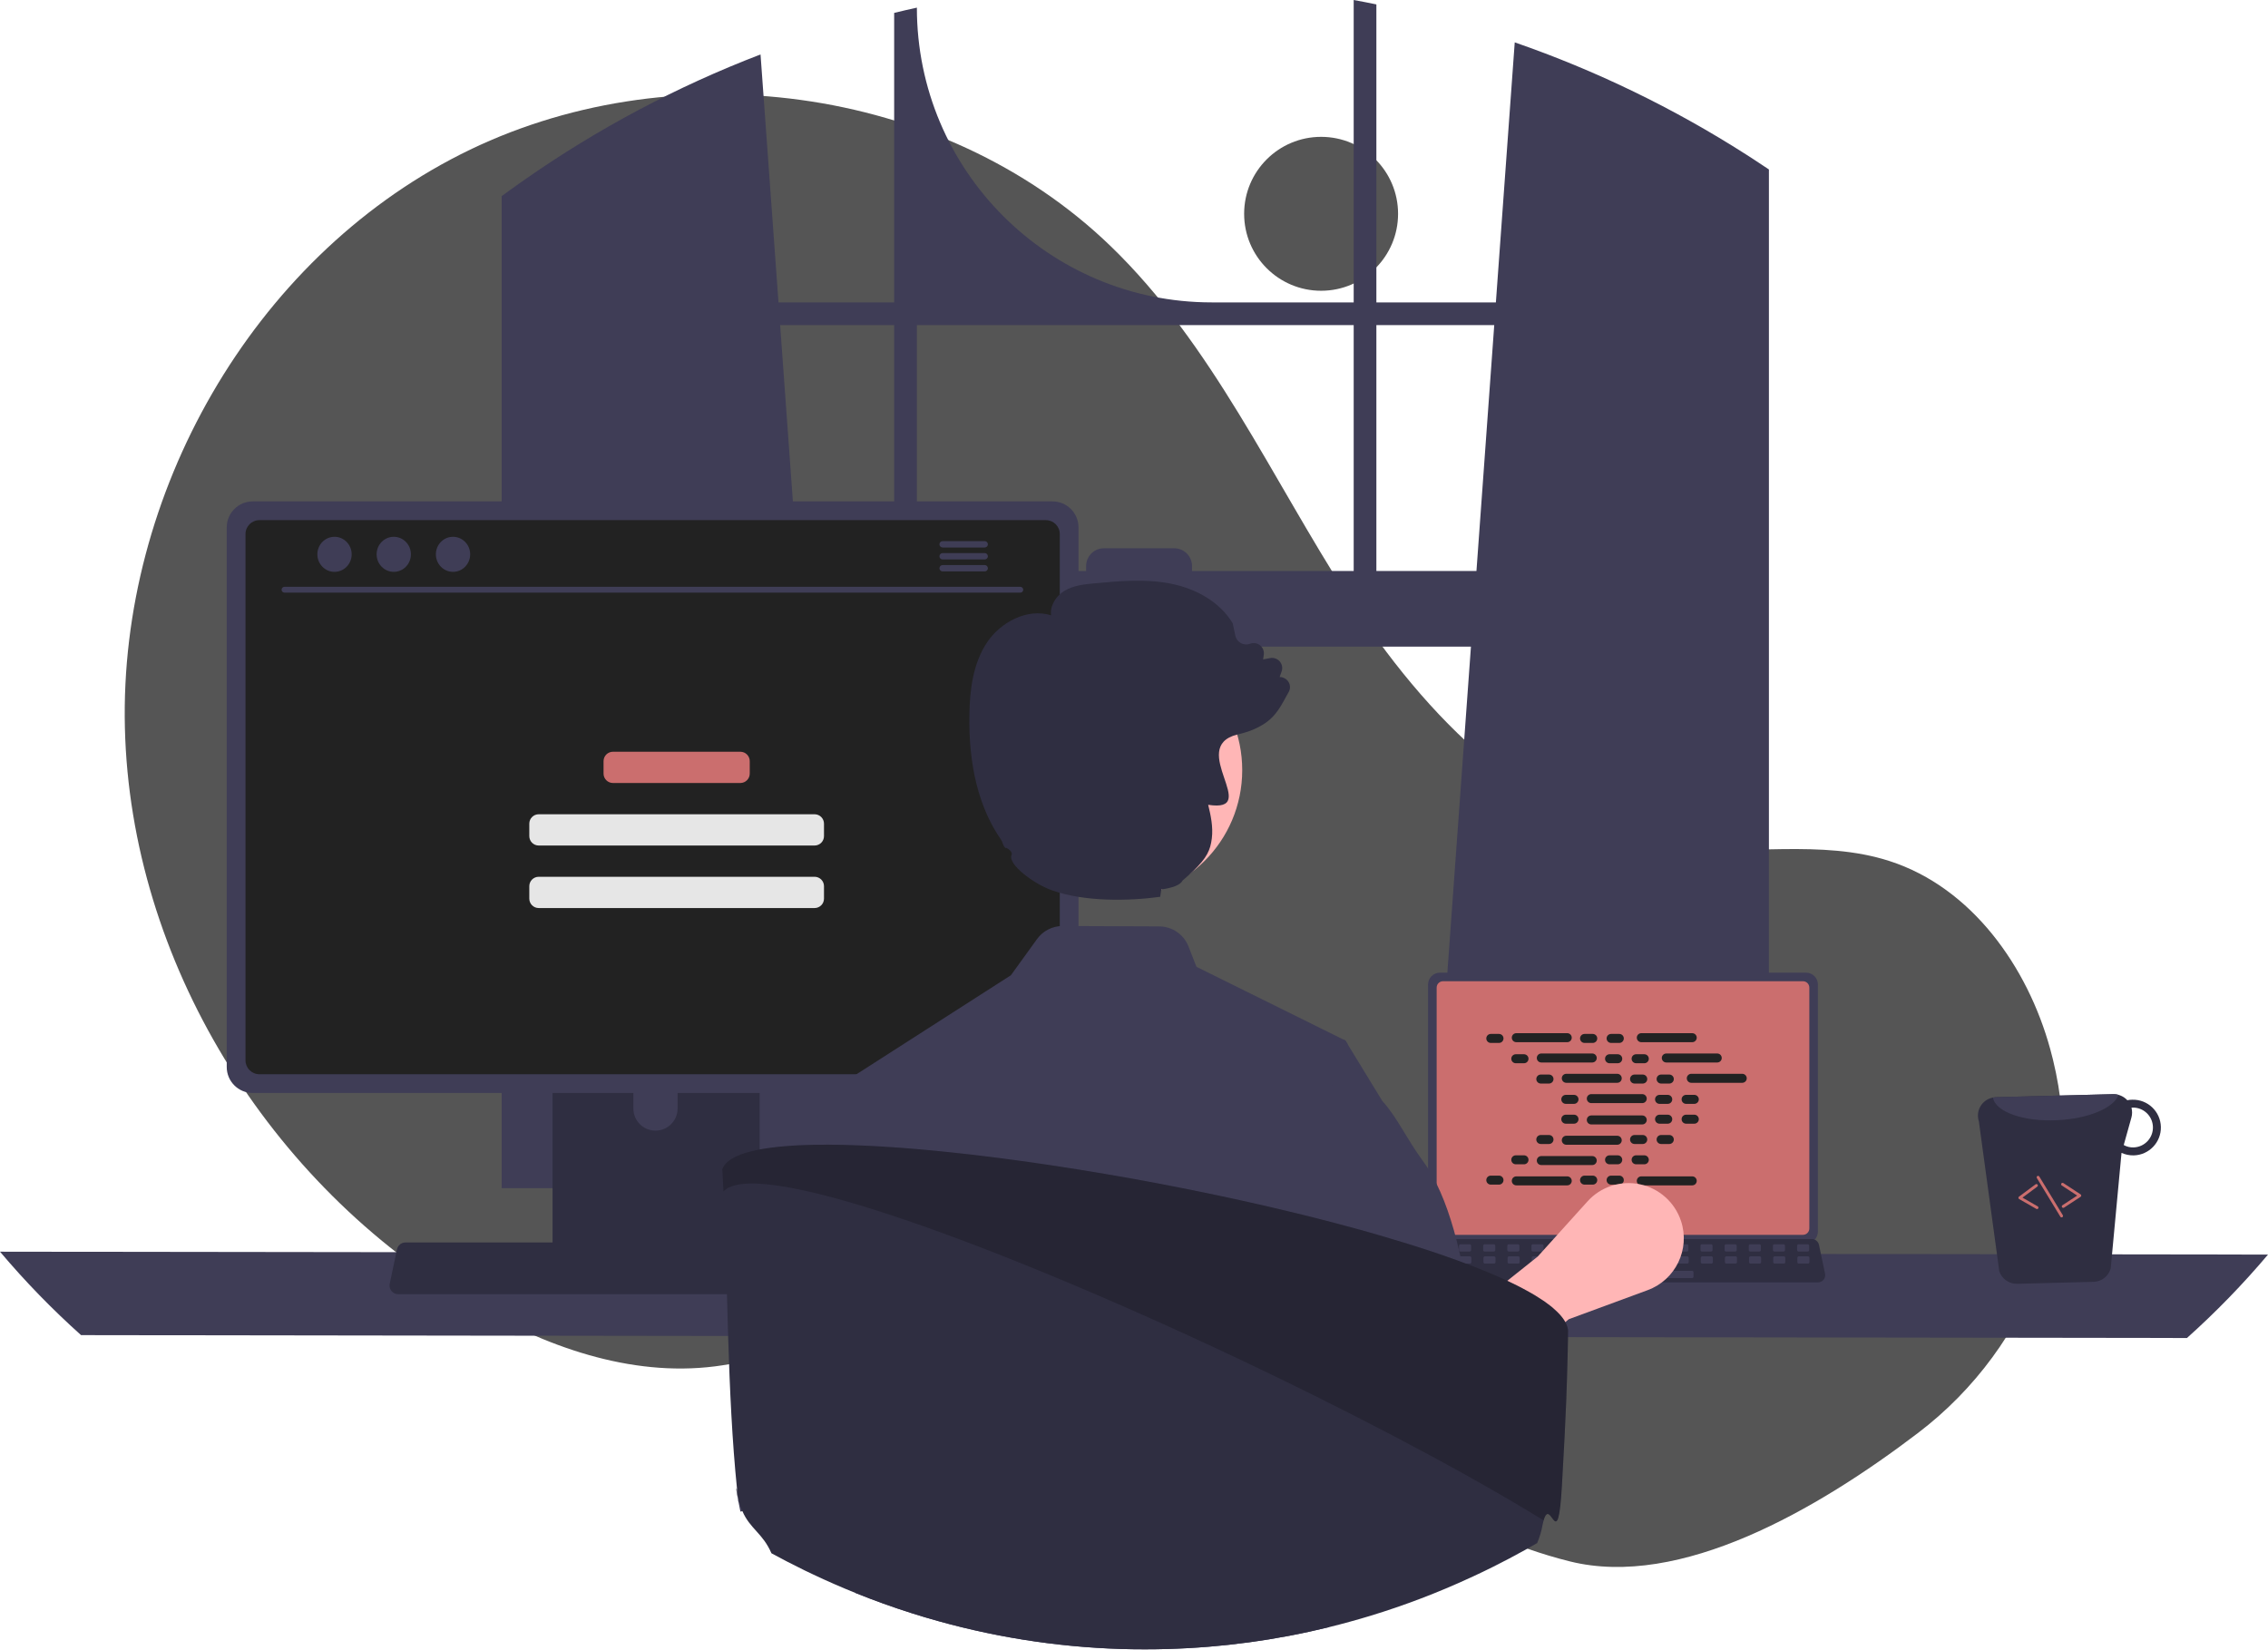
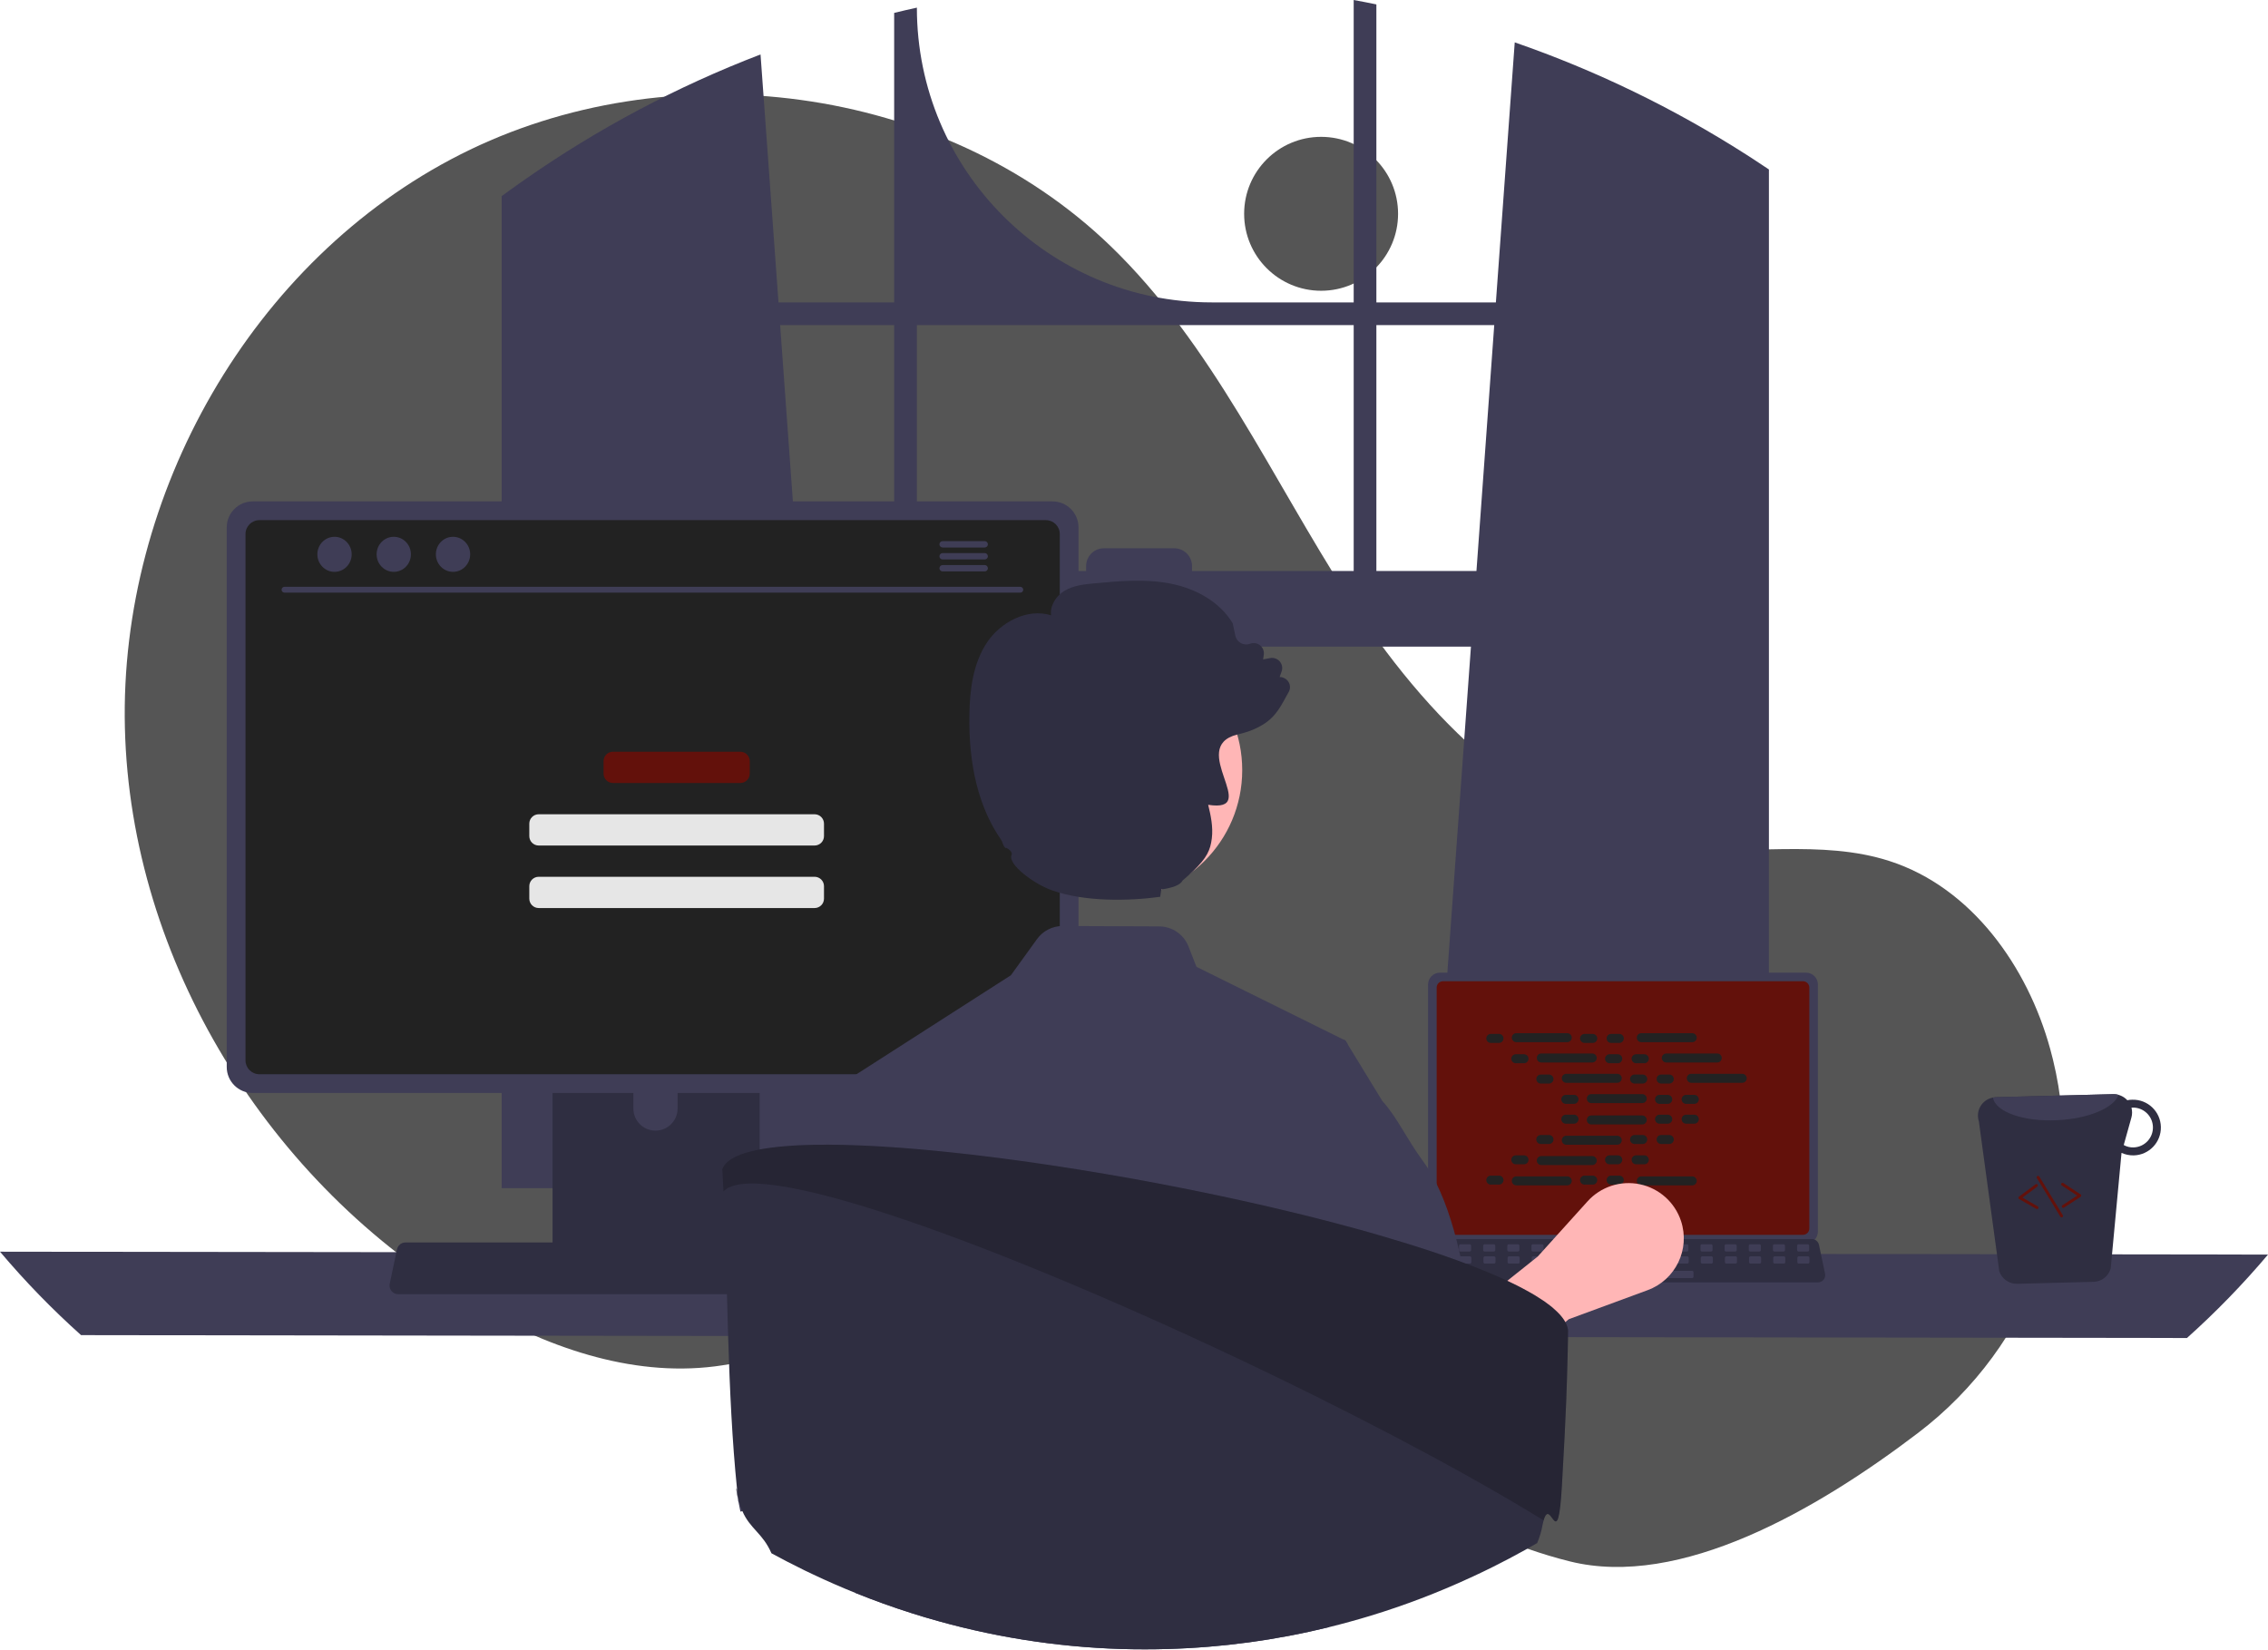
<svg xmlns="http://www.w3.org/2000/svg" data-name="Layer 1" width="786.82" height="572.258" viewBox="0 0 786.82 572.258">
  <circle cx="458.321" cy="74.182" r="26.701" fill="#555555" />
  <path d="M872.038,661.023c39.688-30.229,58.644-81.025,46.776-129.482q-.442-1.806-.934-3.604c-7.867-28.763-27.332-56.101-55.7-65.291-23.82-7.717-49.82-1.783-74.669-4.851-48.781-6.024-86.601-45.494-113.211-86.819-26.611-41.325-47.062-87.583-82.422-121.724-58.285-56.275-153.362-68.391-225.627-31.76C293.987,254.121,247.955,335.391,249.918,416.386c1.963,80.995,50.046,158.432,119.875,199.517,25.652,15.093,55.321,25.785,84.848,22.044,25.62-3.246,48.899-17.013,74.399-21.1,40.091-6.426,79.927,11.701,114.603,32.824,34.676,21.123,68.17,46.16,107.574,55.952C789.478,715.131,836.881,687.801,872.038,661.023Z" transform="translate(-206.59 -163.8711)" fill="#555555" />
  <path d="M815.016,219.191c-.87-.58-1.75-1.13-2.62-1.69a380.24,380.24,0,0,0-80.31-38.93l-6.54,90.22h-41.46v-103.39c-2.61-.54-5.24-1.05-7.87-1.53v104.92H626.946A102.27,102.27,0,0,1,524.676,166.521v-0c-2.64.57-5.26,1.18-7.88,1.83v100.44h-40.13l-6.23-86.03a380.858,380.858,0,0,0-81.94,43.53c-.44.3-.88.61-1.31.91-2.21,1.55-4.39,3.13-6.56,4.73v344.19h118.27l-2.09-28.95-11.5-158.95h231.59l-11.5,158.95-2.09,28.95h116.96v-353.45Q817.656,220.901,815.016,219.191Zm-298.22,142.78h-33.39l-6.17-85.3h39.56Zm159.42,0h-56.08v-1.69a6.18,6.18,0,0,0-6.19-6.18h-24.38a6.178,6.178,0,0,0-6.18,6.18v1.69h-58.71v-85.3h151.54Zm7.87,0v-85.3h40.89l-6.17,85.3Z" transform="translate(-206.59 -163.8711)" fill="#3f3d56" />
  <path d="M206.59,598.162a289.003,289.003,0,0,0,28.12,28.95l730.58,1a289.003,289.003,0,0,0,28.12-28.95Z" transform="translate(-206.59 -163.8711)" fill="#3f3d56" />
  <path d="M702.02,505.462v85.704a4.122,4.122,0,0,0,4.119,4.119H833.143a4.122,4.122,0,0,0,4.119-4.119v-85.704a4.124,4.124,0,0,0-4.119-4.115H706.139A4.124,4.124,0,0,0,702.02,505.462Z" transform="translate(-206.59 -163.8711)" fill="#3f3d56" />
-   <path d="M704.999,506.529V590.109a2.205,2.205,0,0,0,2.201,2.201H832.086a2.205,2.205,0,0,0,2.201-2.201V506.529a2.206,2.206,0,0,0-2.201-2.206H707.201A2.206,2.206,0,0,0,704.999,506.529Z" transform="translate(-206.59 -163.8711)" fill="#cb6e6e" />
+   <path d="M704.999,506.529V590.109a2.205,2.205,0,0,0,2.201,2.201H832.086a2.205,2.205,0,0,0,2.201-2.201V506.529a2.206,2.206,0,0,0-2.201-2.206H707.201A2.206,2.206,0,0,0,704.999,506.529Z" transform="translate(-206.59 -163.8711)" fill="#63110b" />
  <path d="M699.364,607.881a2.47,2.47,0,0,0,1.943.93H837.299a2.502,2.502,0,0,0,2.446-3.016l-2.111-10.027a2.507,2.507,0,0,0-1.558-1.818,2.425,2.425,0,0,0-.888-.168H703.41a2.424,2.424,0,0,0-.888.168,2.507,2.507,0,0,0-1.558,1.818l-2.111,10.027A2.501,2.501,0,0,0,699.364,607.881Z" transform="translate(-206.59 -163.8711)" fill="#2f2e41" />
  <rect x="830.034" y="595.588" width="4.188" height="2.513" rx="0.488" transform="translate(1457.666 1029.819) rotate(-180)" fill="#3f3d56" />
  <rect x="821.657" y="595.588" width="4.188" height="2.513" rx="0.488" transform="translate(1440.912 1029.819) rotate(-180)" fill="#3f3d56" />
  <rect x="813.28" y="595.588" width="4.188" height="2.513" rx="0.488" transform="translate(1424.158 1029.819) rotate(-180)" fill="#3f3d56" />
  <rect x="804.903" y="595.588" width="4.188" height="2.513" rx="0.488" transform="translate(1407.404 1029.819) rotate(-180)" fill="#3f3d56" />
  <rect x="796.526" y="595.588" width="4.188" height="2.513" rx="0.488" transform="translate(1390.65 1029.819) rotate(-180)" fill="#3f3d56" />
  <rect x="788.149" y="595.588" width="4.188" height="2.513" rx="0.488" transform="translate(1373.896 1029.819) rotate(-180)" fill="#3f3d56" />
  <rect x="779.772" y="595.588" width="4.188" height="2.513" rx="0.488" transform="translate(1357.142 1029.819) rotate(-180)" fill="#3f3d56" />
  <rect x="771.395" y="595.588" width="4.188" height="2.513" rx="0.488" transform="translate(1340.388 1029.819) rotate(-180)" fill="#3f3d56" />
  <rect x="763.018" y="595.588" width="4.188" height="2.513" rx="0.488" transform="translate(1323.634 1029.819) rotate(-180)" fill="#3f3d56" />
  <rect x="754.641" y="595.588" width="4.188" height="2.513" rx="0.488" transform="translate(1306.88 1029.819) rotate(-180)" fill="#3f3d56" />
  <rect x="746.264" y="595.588" width="4.188" height="2.513" rx="0.488" transform="translate(1290.126 1029.819) rotate(-180)" fill="#3f3d56" />
  <rect x="737.887" y="595.588" width="4.188" height="2.513" rx="0.488" transform="translate(1273.372 1029.819) rotate(-180)" fill="#3f3d56" />
  <rect x="729.51" y="595.588" width="4.188" height="2.513" rx="0.488" transform="translate(1256.618 1029.819) rotate(-180)" fill="#3f3d56" />
  <rect x="721.133" y="595.588" width="4.188" height="2.513" rx="0.488" transform="translate(1239.865 1029.819) rotate(-180)" fill="#3f3d56" />
  <rect x="712.756" y="595.588" width="4.188" height="2.513" rx="0.488" transform="translate(1223.111 1029.819) rotate(-180)" fill="#3f3d56" />
  <rect x="704.379" y="595.588" width="4.188" height="2.513" rx="0.488" transform="translate(1206.357 1029.819) rotate(-180)" fill="#3f3d56" />
  <rect x="830.133" y="599.777" width="4.188" height="2.513" rx="0.488" transform="translate(1457.864 1038.196) rotate(-180)" fill="#3f3d56" />
  <rect x="821.756" y="599.777" width="4.188" height="2.513" rx="0.488" transform="translate(1441.11 1038.196) rotate(-180)" fill="#3f3d56" />
  <rect x="813.379" y="599.777" width="4.188" height="2.513" rx="0.488" transform="translate(1424.356 1038.196) rotate(-180)" fill="#3f3d56" />
  <rect x="805.002" y="599.777" width="4.188" height="2.513" rx="0.488" transform="translate(1407.602 1038.196) rotate(-180)" fill="#3f3d56" />
  <rect x="796.625" y="599.777" width="4.188" height="2.513" rx="0.488" transform="translate(1390.848 1038.196) rotate(-180)" fill="#3f3d56" />
  <rect x="788.248" y="599.777" width="4.188" height="2.513" rx="0.488" transform="translate(1374.094 1038.196) rotate(-180)" fill="#3f3d56" />
  <rect x="779.871" y="599.777" width="4.188" height="2.513" rx="0.488" transform="translate(1357.34 1038.196) rotate(-180)" fill="#3f3d56" />
  <rect x="771.494" y="599.777" width="4.188" height="2.513" rx="0.488" transform="translate(1340.586 1038.196) rotate(-180)" fill="#3f3d56" />
  <rect x="763.117" y="599.777" width="4.188" height="2.513" rx="0.488" transform="translate(1323.832 1038.196) rotate(-180)" fill="#3f3d56" />
  <rect x="754.74" y="599.777" width="4.188" height="2.513" rx="0.488" transform="translate(1307.078 1038.196) rotate(-180)" fill="#3f3d56" />
  <rect x="746.363" y="599.777" width="4.188" height="2.513" rx="0.488" transform="translate(1290.324 1038.196) rotate(-180)" fill="#3f3d56" />
  <rect x="737.986" y="599.777" width="4.188" height="2.513" rx="0.488" transform="translate(1273.57 1038.196) rotate(-180)" fill="#3f3d56" />
  <rect x="729.609" y="599.777" width="4.188" height="2.513" rx="0.488" transform="translate(1256.816 1038.196) rotate(-180)" fill="#3f3d56" />
  <rect x="721.232" y="599.777" width="4.188" height="2.513" rx="0.488" transform="translate(1240.062 1038.196) rotate(-180)" fill="#3f3d56" />
  <rect x="712.855" y="599.777" width="4.188" height="2.513" rx="0.488" transform="translate(1223.309 1038.196) rotate(-180)" fill="#3f3d56" />
  <rect x="704.478" y="599.777" width="4.188" height="2.513" rx="0.488" transform="translate(1206.555 1038.196) rotate(-180)" fill="#3f3d56" />
  <rect x="760.604" y="604.803" width="33.508" height="2.513" rx="0.488" transform="translate(1348.126 1048.248) rotate(-180)" fill="#3f3d56" />
  <rect x="515.631" y="358.737" width="5.966" height="3.122" rx="1.561" fill="#222222" />
  <rect x="548.154" y="358.737" width="5.966" height="3.122" rx="1.561" fill="#222222" />
  <rect x="557.369" y="358.737" width="5.966" height="3.122" rx="1.561" fill="#222222" />
  <rect x="524.477" y="358.477" width="20.796" height="3.122" rx="1.561" fill="#222222" />
  <rect x="567.841" y="358.477" width="20.796" height="3.122" rx="1.561" fill="#222222" />
  <rect x="524.304" y="365.784" width="5.966" height="3.122" rx="1.561" fill="#222222" />
  <rect x="556.827" y="365.784" width="5.966" height="3.122" rx="1.561" fill="#222222" />
  <rect x="566.042" y="365.784" width="5.966" height="3.122" rx="1.561" fill="#222222" />
  <rect x="533.15" y="365.523" width="20.796" height="3.122" rx="1.561" fill="#222222" />
  <rect x="576.514" y="365.523" width="20.796" height="3.122" rx="1.561" fill="#222222" />
  <rect x="532.977" y="372.83" width="5.966" height="3.122" rx="1.561" fill="#222222" />
  <rect x="565.5" y="372.83" width="5.966" height="3.122" rx="1.561" fill="#222222" />
  <rect x="574.715" y="372.83" width="5.966" height="3.122" rx="1.561" fill="#222222" />
  <rect x="541.823" y="372.57" width="20.796" height="3.122" rx="1.561" fill="#222222" />
  <rect x="585.187" y="372.57" width="20.796" height="3.122" rx="1.561" fill="#222222" />
  <rect x="541.649" y="379.877" width="5.966" height="3.122" rx="1.561" fill="#222222" />
  <rect x="574.172" y="379.877" width="5.966" height="3.122" rx="1.561" fill="#222222" />
  <rect x="583.387" y="379.877" width="5.966" height="3.122" rx="1.561" fill="#222222" />
  <rect x="550.496" y="379.617" width="20.796" height="3.122" rx="1.561" fill="#222222" />
  <rect x="548.154" y="407.898" width="5.966" height="3.122" rx="1.561" fill="#222222" />
  <rect x="557.369" y="407.898" width="5.966" height="3.122" rx="1.561" fill="#222222" />
  <rect x="567.841" y="408.158" width="20.796" height="3.122" rx="1.561" fill="#222222" />
  <rect x="515.631" y="407.898" width="5.966" height="3.122" rx="1.561" fill="#222222" />
  <rect x="524.477" y="408.158" width="20.796" height="3.122" rx="1.561" fill="#222222" />
  <rect x="524.304" y="400.851" width="5.966" height="3.122" rx="1.561" fill="#222222" />
  <rect x="556.827" y="400.851" width="5.966" height="3.122" rx="1.561" fill="#222222" />
  <rect x="566.042" y="400.851" width="5.966" height="3.122" rx="1.561" fill="#222222" />
  <rect x="533.15" y="401.111" width="20.796" height="3.122" rx="1.561" fill="#222222" />
  <rect x="532.977" y="393.804" width="5.966" height="3.122" rx="1.561" fill="#222222" />
  <rect x="565.5" y="393.804" width="5.966" height="3.122" rx="1.561" fill="#222222" />
  <rect x="574.715" y="393.804" width="5.966" height="3.122" rx="1.561" fill="#222222" />
  <rect x="541.823" y="394.064" width="20.796" height="3.122" rx="1.561" fill="#222222" />
  <rect x="541.649" y="386.758" width="5.966" height="3.122" rx="1.561" fill="#222222" />
  <rect x="574.172" y="386.758" width="5.966" height="3.122" rx="1.561" fill="#222222" />
  <rect x="583.387" y="386.758" width="5.966" height="3.122" rx="1.561" fill="#222222" />
  <rect x="550.496" y="387.018" width="20.796" height="3.122" rx="1.561" fill="#222222" />
  <path d="M711.507,654.353l-13.35-21.102,41.902-33.403,17.295-19.161a19.161,19.161,0,0,1,32.418,6.828h0a19.161,19.161,0,0,1-11.57,23.991l-27.349,10.075Z" transform="translate(-206.59 -163.8711)" fill="#ffb6b6" />
  <path d="M398.28,501.352v102.56h71.85v-102.56a3.448,3.448,0,0,0-2.43-3.3,3.175,3.175,0,0,0-1.03-.16H401.75A3.463,3.463,0,0,0,398.28,501.352Zm28.04,35.24a7.67,7.67,0,0,1,15.34,0v11.9a7.67,7.67,0,0,1-15.34,0Z" transform="translate(-206.59 -163.8711)" fill="#2f2e41" />
  <path d="M398.06,600.632v9.89a1.946,1.946,0,0,0,1.93,1.94h68.43a1.94,1.94,0,0,0,1.93-1.94v-9.89Z" transform="translate(-206.59 -163.8711)" fill="#3f3d56" />
  <path d="M285.25,346.832V534.092a9.007,9.007,0,0,0,9,9h277.5a9.007,9.007,0,0,0,9-9V346.832a9.011,9.011,0,0,0-9-8.99H294.25A9.012,9.012,0,0,0,285.25,346.832Z" transform="translate(-206.59 -163.8711)" fill="#3f3d56" />
  <path d="M291.76,349.162v182.62a4.818,4.818,0,0,0,4.81,4.81H569.44a4.818,4.818,0,0,0,4.81-4.81v-182.62a4.82,4.82,0,0,0-4.81-4.82H296.57A4.821,4.821,0,0,0,291.76,349.162Z" transform="translate(-206.59 -163.8711)" fill="#222222" />
  <path d="M342.4,611.792a2.948,2.948,0,0,0,2.32,1.11h162.34a2.987,2.987,0,0,0,2.92-3.6l-2.52-11.97a2.993,2.993,0,0,0-1.86-2.17,2.895,2.895,0,0,0-1.06-.2H347.23a2.894,2.894,0,0,0-1.06.2,2.992,2.992,0,0,0-1.86,2.17l-2.52,11.97A2.985,2.985,0,0,0,342.4,611.792Z" transform="translate(-206.59 -163.8711)" fill="#2f2e41" />
  <path d="M560.585,369.499H305.261a1.016,1.016,0,0,1,0-2.031H560.585a1.016,1.016,0,0,1,0,2.031Z" transform="translate(-206.59 -163.8711)" fill="#3f3d56" />
  <ellipse cx="116.051" cy="192.33" rx="5.95" ry="6.083" fill="#3f3d56" />
  <ellipse cx="136.607" cy="192.33" rx="5.95" ry="6.083" fill="#3f3d56" />
  <ellipse cx="157.163" cy="192.33" rx="5.95" ry="6.083" fill="#3f3d56" />
  <path d="M548.206,351.622h-14.6a1.105,1.105,0,0,0,0,2.21h14.6a1.105,1.105,0,0,0,0-2.21Z" transform="translate(-206.59 -163.8711)" fill="#3f3d56" />
  <path d="M548.206,355.772h-14.6a1.105,1.105,0,0,0,0,2.21h14.6a1.105,1.105,0,0,0,0-2.21Z" transform="translate(-206.59 -163.8711)" fill="#3f3d56" />
  <path d="M548.206,359.922h-14.6a1.105,1.105,0,0,0,0,2.21h14.6a1.105,1.105,0,0,0,0-2.21Z" transform="translate(-206.59 -163.8711)" fill="#3f3d56" />
  <path d="M900.186,604.972a6.416,6.416,0,0,0,6.183,4.331l26.492-.682a6.329,6.329,0,0,0,5.981-4.657l3.749-40.087a9.794,9.794,0,0,0,4.238.871,9.661,9.661,0,1,0-.485-19.317,8.184,8.184,0,0,0-1.736.181,6.548,6.548,0,0,0-4.874-2.103l-40.751,1.052a5.853,5.853,0,0,0-1.005.125,6.365,6.365,0,0,0-4.873,8.265Zm43.173-43.817,2.668-9.553a6.506,6.506,0,0,0,.02-3.375c.129-0.0.244-.062.373-.062a6.91,6.91,0,0,1,.324,13.817A6.505,6.505,0,0,1,943.359,561.156Z" transform="translate(-206.59 -163.8711)" fill="#2f2e41" />
  <path d="M897.978,544.686c.868,4.964,10.629,8.454,22.366,7.847,10.793-.497,19.617-4.287,21.234-8.778a6.025,6.025,0,0,0-1.844-.246l-40.751,1.052A5.853,5.853,0,0,0,897.978,544.686Z" transform="translate(-206.59 -163.8711)" fill="#3f3d56" />
-   <path d="M922.494,582.944a.497.497,0,0,0,.151-.066l5.753-3.766a.499.499,0,0,0,0-.836l-5.98-3.917a.5.5,0,1,0-.548.836l5.341,3.498-5.114,3.348a.5.5,0,0,0,.396.903Z" transform="translate(-206.59 -163.8711)" fill="#cb6e6e" />
-   <path d="M913.408,583.363a.5.5,0,0,0,.126-.918l-5.303-3.04,5.126-3.807a.5.5,0,1,0-.596-.802l-5.739,4.263a.5.5,0,0,0,.049.835l5.965,3.42A.5.5,0,0,0,913.408,583.363Z" transform="translate(-206.59 -163.8711)" fill="#cb6e6e" />
-   <path d="M921.922,586.244a.482.482,0,0,0,.137-.058.5.5,0,0,0,.168-.687l-8.155-13.408a.5.5,0,0,0-.854.521l8.155,13.408A.5.5,0,0,0,921.922,586.244Z" transform="translate(-206.59 -163.8711)" fill="#cb6e6e" />
-   <rect x="209.385" y="260.827" width="50.719" height="10.846" rx="3.264" fill="#cb6e6e" />
+   <path d="M922.494,582.944a.497.497,0,0,0,.151-.066l5.753-3.766a.499.499,0,0,0,0-.836l-5.98-3.917a.5.5,0,1,0-.548.836l5.341,3.498-5.114,3.348a.5.5,0,0,0,.396.903Z" transform="translate(-206.59 -163.8711)" fill="#63110b" />
+   <path d="M913.408,583.363a.5.5,0,0,0,.126-.918l-5.303-3.04,5.126-3.807a.5.5,0,1,0-.596-.802l-5.739,4.263a.5.5,0,0,0,.049.835l5.965,3.42A.5.5,0,0,0,913.408,583.363Z" transform="translate(-206.59 -163.8711)" fill="#63110b" />
+   <path d="M921.922,586.244a.482.482,0,0,0,.137-.058.5.5,0,0,0,.168-.687l-8.155-13.408a.5.5,0,0,0-.854.521l8.155,13.408A.5.5,0,0,0,921.922,586.244Z" transform="translate(-206.59 -163.8711)" fill="#63110b" />
+   <rect x="209.385" y="260.827" width="50.719" height="10.846" rx="3.264" fill="#63110b" />
  <rect x="183.626" y="282.519" width="102.236" height="10.846" rx="3.264" fill="#e6e6e6" />
  <rect x="183.626" y="304.21" width="102.236" height="10.846" rx="3.264" fill="#e6e6e6" />
  <path d="M497.301,540.717l.217.684.011.023,6.525,19.838,7.506,22.861,14.123,42.961.137,6.673v.023l1.049,53.684-2.909,7.278,3.274,11.932s-1.506-18.037-9.582-7.679c-4.574,5.886-9.925,11.91-14.317,17.556q9.6,3.884,19.507,7.027c1.426.456,2.863.89,4.301,1.323q.462.137.924.274a266.863,266.863,0,0,0,67.351,10.826c1.186.034,2.35.057,3.479.08.399.011.787.023,1.175.023,1.278.011,2.544.023,3.822.023q3.867,0,7.7-.114a266.853,266.853,0,0,0,56.091-7.586c-.125-7.586-.468-16.45-.958-25.918-.228-4.643-5.35-9.674-5.658-14.533-.217-3.65,4.381-7.084,4.141-10.792-1.551-22.827-3.491-14.064-4.928-30.229q-.222-2.379-.411-4.552c-.924-10.381-1.563-16.872-1.563-16.872l6.137-38.683,9.639-60.734-.742-1.221-.833-.411-50.844-25.165-2.761-7.073a10.979,10.979,0,0,0-10.141-6.947l-33.493-.137a10.931,10.931,0,0,0-8.909,4.529l-9.069,12.56Z" transform="translate(-206.59 -163.8711)" fill="#3f3d56" />
  <path d="M533.407,617.525,525.82,633.758l-5.179,11.088-8.909,46.646-4.46,4.734L503.45,679.467l-39.998,8.881c-1.312-7.29-.351.247-1.161-7.75.228-.228.468-.456.707-.685.639-.593,1.175-1.152,1.164-1.688-.456-27.584.913-74.526,12.343-102.966a60.053,60.053,0,0,1,7.027-13.107c.228-.308.445-.616.662-.924,5.27-7.381,8.601-14.647,13.324-19.815v-.011a.53.53,0,0,0,.08-.08.157.157,0,0,0,.046-.034l32.443-17.203,1.392,39.105.992,28.109Z" transform="translate(-206.59 -163.8711)" fill="#3f3d56" />
  <path d="M650.391,622.135l9.476,20.275,3.307,7.061,8.907,46.642,4.446,4.723,3.83-16.755,1.8-.369,32.459-6.722,9.461,30.046a17.984,17.984,0,0,0-3.261-22.506c-.646-.585-1.184-1.154-1.169-1.692.538-32.443-1.446-91.684-19.367-116.066-5.692-7.738-9.107-15.445-14.076-20.829-.015-.015-.015-.031-.031-.031L674.081,526.114l-.738-1.215-.831-.415Z" transform="translate(-206.59 -163.8711)" fill="#3f3d56" />
  <circle id="a657ec4b-47ce-4d2a-9c58-81a811696ca9" data-name="Ellipse 5" cx="386.397" cy="267.201" r="44.558" fill="#ffb6b6" />
  <path d="M653.212,399.948a3.759,3.759,0,0,0-2.69-1.19l.67-1.86a3.528,3.528,0,0,0-3.96-4.7l-2.44.47.23-1.63a3.534,3.534,0,0,0-4.73-3.82,3.766,3.766,0,0,1-3.24-.23,3.846,3.846,0,0,1-1.92-2.61l-.85-4.1-.09-.22c-4.14-6.9-12.1-11.92-21.84-13.76-8.67-1.65-17.56-.81-26.13-.02-3.4.32-7.24.68-10.44,2.64-2.72,1.68-5.02,5.04-4.55,8.43-8.45-2.59-17.51,2.58-22,9.1-5.32,7.76-6.19,17.48-6.33,25.08-.38,17.98,3.33,32.69,11,43.73.56.8.7,2.47,1.81,3.03l-.23-.37c1.24.62,2.5,1.62,2.03,2.69-1.35,3.08,7.62,9.89,13.94,12.14,11.53,4.11,26.86,3.76,37.64,2.28l.38-2.55c3.89-.53,6.63-1.54,7.4-3.12,1.36-1.16,2.52-2.2,3.53-3.16l.01-.01c.02-.02.06-.05.08-.07,4.87-4.67,6-7.33,6.51-11.38.49-3.97-.38-8-1.27-11.63,18.74,2.9-7.38-19.96,10.08-24.38a5.434,5.434,0,0,1,.61-.15c.51-.12,1.02-.24,1.51-.38a26.448,26.448,0,0,0,6.72-2.87c4.88-2.97,6.49-6.91,9.01-11.35A3.427,3.427,0,0,0,653.212,399.948Z" transform="translate(-206.59 -163.8711)" fill="#2f2e41" />
  <path d="M750.582,625.308c-.01,1.75-.03,4.2-.11,7.23q-.015.63-.03,1.29c-.13,5.57-.26,10.24-.47,15.43-.01.36-.02.71-.04,1.07-.28,7.24-.72,15.67-1.48,29.02-1.41,24.66-3.87,3.39-6.34,12.04-.12.43-.25.94-.37,1.54a27.916,27.916,0,0,1-1.88,6.33c-1.31.78-2.66,1.53-3.99,2.28-3.79,2.11-7.64,4.14-11.52,6.07-2.18,1.08-4.37,2.14-6.57,3.16-.35.16-.69.32-1.03.47a270.887,270.887,0,0,1-34.75,13.26c-2.32.7-4.63,1.38-6.97,2.01-2.44.68-4.88,1.32-7.35,1.92a266.893,266.893,0,0,1-56.09,7.59c-2.55.08-5.12.11-7.7.11-1.28,0-2.54-.01-3.82-.02-.39,0-.78-.01-1.17-.02-1.13-.03-2.3-.05-3.48-.08a266.663,266.663,0,0,1-67.35-10.83l-.93-.27c-1.44-.44-2.87-.87-4.3-1.33q-9.9-3.135-19.51-7.02-7.335-2.955-14.5-6.34a.339.339,0,0,1-.12-.06c-1-.46-2.01-.94-3.01-1.43-.13-.07-.27-.14-.41-.21q-5.595-2.73-11.07-5.72c-3.07-7.05-7.39-8.4-10.07-14.6a25.874,25.874,0,0,1-1.68-5.74c0-.02-.01-.04-.01-.07.28,3.72-1.19-6.6-.01-.04-.01-.12-.02-.25-.03-.4-.03-.36-.07-.8-.13-1.35-3.43-33.49-3.21-71.79-4.7-103.35q-.15-3.06-.31-5.86c-.03-.62-.07-1.23-.11-1.83.07-.18.15-.37.24-.55a1.002,1.002,0,0,1,.07-.15,1.623,1.623,0,0,1,.1-.18c.02-.03.05-.07.07-.1a.917.917,0,0,1,.05-.1c.09-.14.19-.29.3-.43.05-.06.09-.11.14-.16a.808.808,0,0,1,.12-.14.637.637,0,0,1,.11-.13c.04-.04.08-.09.13-.14a.302.302,0,0,1,.08-.08,2.033,2.033,0,0,1,.26-.25,9.624,9.624,0,0,1,1.14-.9c.14-.09.29-.18.43-.28a19.135,19.135,0,0,1,3.17-1.52c.38-.14.76-.27,1.17-.41.15-.04.29-.09.44-.14.22-.07.44-.14.67-.19,1.14-.34,2.37-.63,3.7-.9.16-.03.33-.06.5-.1.24-.05.49-.09.74-.13.34-.06.69-.12,1.04-.18,2.97-.47,6.34-.82,10.06-1.05q.525-.03,1.05-.06c.41-.02.82-.04,1.24-.06.35-.02.71-.03,1.07-.04.35-.02.71-.03,1.08-.04,1.01-.03,2.05-.06,3.11-.08,3.02-.06,6.2-.04,9.54.03,1.55.04,3.13.08,4.75.15.11,0,.21.01.31.01,1.41.05,2.83.11,4.29.19,1.02.05,2.05.1,3.08.16.97.06,1.95.12,2.94.19.77.04,1.54.1,2.32.15.66.05,1.32.1,1.98.14l.9.06c.49.04.98.07,1.48.12,1.1.09,2.2.18,3.32.27,1.11.1,2.24.2,3.37.3s2.27.21,3.41.32c.12.01.23.02.34.03,1.04.11,2.08.21,3.13.32.24.02.49.04.73.07,1.001.101,2.022.218,3.032.326.31.033.618.066.929.1.791.086,1.572.161,2.368.254,1.05.12,2.12.23,3.16.37.81.09,1.62.18,2.43.28,1.27.15,2.56.31,3.85.48.49.06.98.12,1.47.19,3.68.46,7.4.97,11.18,1.5,5.73.81,11.55,1.69,17.41,2.64q8.805,1.425,17.71,3.01c1.5.27,3,.54,4.51.82q1.02.195,2.04.39c1.16.21,2.32.43,3.48.65,1.16.22,2.32.44,3.48.67,1.38.27,2.77.54,4.15.81,9.09,1.8,18.13,3.72,26.95,5.73,1.45.33,2.9.67,4.34,1q4.32,1.005,8.56,2.04c.78.18,1.55.37,2.32.56,1.92.48,3.84.96,5.73,1.45l.33.09c1.39.34,2.75.69,4.11,1.05q4.815,1.26,9.47,2.55,3.09.855,6.11,1.73c3.01.87,5.96,1.75,8.83,2.64.71.22,1.42.44,2.12.65,2.1.65,4.17,1.31,6.18,1.97,1.6.52,3.16,1.05,4.7,1.58q2.31.795,4.53,1.59c.95.34,1.89.7,2.83,1.04,1.35.5,2.68,1,3.98,1.5.4.15.79.31,1.18.46.25.11.49.2.73.3.47.19.95.37,1.41.56.47.18.93.37,1.39.57.45.18.91.37,1.35.56.45.18.89.37,1.33.57.37.15.73.31,1.08.47.71.31,1.42.62,2.11.94.34.16.68.31,1.02.47l.78.36c.11.06.22.11.33.16.25.12.51.25.76.37.58.27,1.15.56,1.71.83.75.38,1.48.76,2.18,1.13.71.38,1.4.76,2.06,1.13.11.06.21.12.32.18.15.08.3.17.45.25.51.29,1,.59,1.49.88.96.59,1.87,1.17,2.72,1.75.19.13.37.26.56.38.63.45,1.23.89,1.79,1.34,0,.01,0,.01.01.01.19.14.37.29.55.43.15.14.31.26.46.4.52.45,1,.88,1.44,1.32a5.667,5.667,0,0,1,.42.43,1.208,1.208,0,0,1,.16.16c.2.2.38.4.55.6a.553.553,0,0,1,.07.09c.24.28.46.56.67.84.1.14.21.28.3.42.12.17.24.35.34.52.09.14.17.29.25.43a7.257,7.257,0,0,1,.54,1.13,5.241,5.241,0,0,1,.27.82A5.844,5.844,0,0,1,750.582,625.308Z" transform="translate(-206.59 -163.8711)" fill="#2f2e41" />
  <path d="M750.582,625.308c-.01,1.75-.03,4.2-.11,7.23-.01.42-.03.85-.04,1.29-.1,4.25-.25,9.5-.46,15.43-.01.36-.02.71-.04,1.07-.28,7.24-.72,15.67-1.48,29.02-1.41,24.66-3.87,3.39-6.34,12.04-6.86-4.22-14.38-8.64-22.42-13.18q-2.175-1.23-4.39-2.47c-16.08-8.97-34.04-18.37-52.79-27.68-.74-.37-1.49-.74-2.23-1.1-42.95-21.23-89.83-41.88-127.81-55.66-7.33-2.66-14.33-5.06-20.91-7.17-13.86-4.43-25.84-7.53-35.06-8.87-9.6-1.4-16.23-.9-18.91,1.99q-.15-3.06-.31-5.86-.06-.93-.12-1.83c.062-.165.142-.322.22-.48.011-.023.019-.047.03-.07a1.002,1.002,0,0,1,.07-.15,1.623,1.623,0,0,1,.1-.18,1.06,1.06,0,0,1,.12-.2c.09-.14.19-.29.3-.43a3.483,3.483,0,0,1,.26-.3.637.637,0,0,1,.11-.13c.04-.04.08-.09.13-.14a.302.302,0,0,1,.08-.08,2.033,2.033,0,0,1,.26-.25,9.624,9.624,0,0,1,1.14-.9c.14-.09.29-.18.43-.28a19.135,19.135,0,0,1,3.17-1.52c.38-.14.76-.27,1.17-.41.15-.04.29-.09.44-.14.22-.07.44-.14.67-.19,1.14-.34,2.37-.63,3.7-.9.4-.08.82-.16,1.24-.23.34-.06.69-.12,1.04-.18,2.97-.47,6.34-.82,10.06-1.05q.525-.03,1.05-.06c.41-.02.82-.04,1.24-.06.35-.02.71-.03,1.07-.04.35-.02.71-.03,1.08-.04,1.01-.03,2.05-.06,3.11-.08,3.02-.05,6.2-.03,9.54.04,1.55.03,3.13.08,4.75.15.1,0,.21.01.31.01,1.41.04,2.84.11,4.29.18,1.02.05,2.05.1,3.08.16.97.06,1.95.12,2.94.19.77.04,1.54.1,2.32.15.66.05,1.32.1,1.98.14.79.06,1.58.12,2.38.18,1.1.09,2.2.18,3.32.27,1.11.1,2.24.2,3.37.3s2.27.21,3.41.32c.12.01.23.02.34.03,1.04.11,2.08.21,3.13.32q8.73.885,17.97,2.07,5.52.705,11.18,1.51c5.73.81,11.55,1.69,17.41,2.63q8.805,1.425,17.71,3.01c1.5.27,3,.54,4.51.82q2.76.51,5.52,1.04c1.16.22,2.32.44,3.48.67,1.38.27,2.77.54,4.15.81,9.09,1.8,18.13,3.72,26.95,5.73,1.45.33,2.9.67,4.34,1q4.32,1.005,8.56,2.04c.78.19,1.55.38,2.32.57q2.895.72,5.73,1.44v.01c.11.02.22.05.33.08,1.38.35,2.75.7,4.11,1.06q4.815,1.26,9.47,2.54c2.06.58,4.1,1.15,6.11,1.73,3.01.88,5.96,1.76,8.83,2.64.71.22,1.42.44,2.12.65q3.15.99,6.18,1.97c1.6.52,3.16,1.05,4.7,1.58q2.31.795,4.53,1.59c.96.34,1.9.69,2.83,1.03,1.36.5,2.68,1,3.98,1.51.4.15.79.31,1.18.46.73.28,1.44.57,2.14.86.47.18.93.37,1.39.57.45.18.91.37,1.35.56.45.18.89.37,1.33.57.37.15.73.31,1.08.47.71.31,1.42.62,2.11.94.34.16.68.31,1.02.47l.78.36c.11.06.22.11.33.16.85.4,1.67.8,2.47,1.2.75.38,1.48.76,2.18,1.13.83.44,1.62.87,2.38,1.31.15.08.3.17.45.25.51.29,1,.59,1.49.88.96.59,1.87,1.17,2.72,1.75.84.58,1.62,1.15,2.35,1.72,0,.01,0,.01.01.01.35.28.69.56,1.01.83.52.45,1,.88,1.44,1.32a5.667,5.667,0,0,1,.42.43,1.208,1.208,0,0,1,.16.16c.21.23.42.46.62.69.24.28.46.56.67.84.1.14.21.28.3.42.12.17.24.35.34.52.09.14.17.29.25.43a7.257,7.257,0,0,1,.54,1.13,6.053,6.053,0,0,1,.27.82A5.844,5.844,0,0,1,750.582,625.308Z" transform="translate(-206.59 -163.8711)" opacity="0.2" />
</svg>
